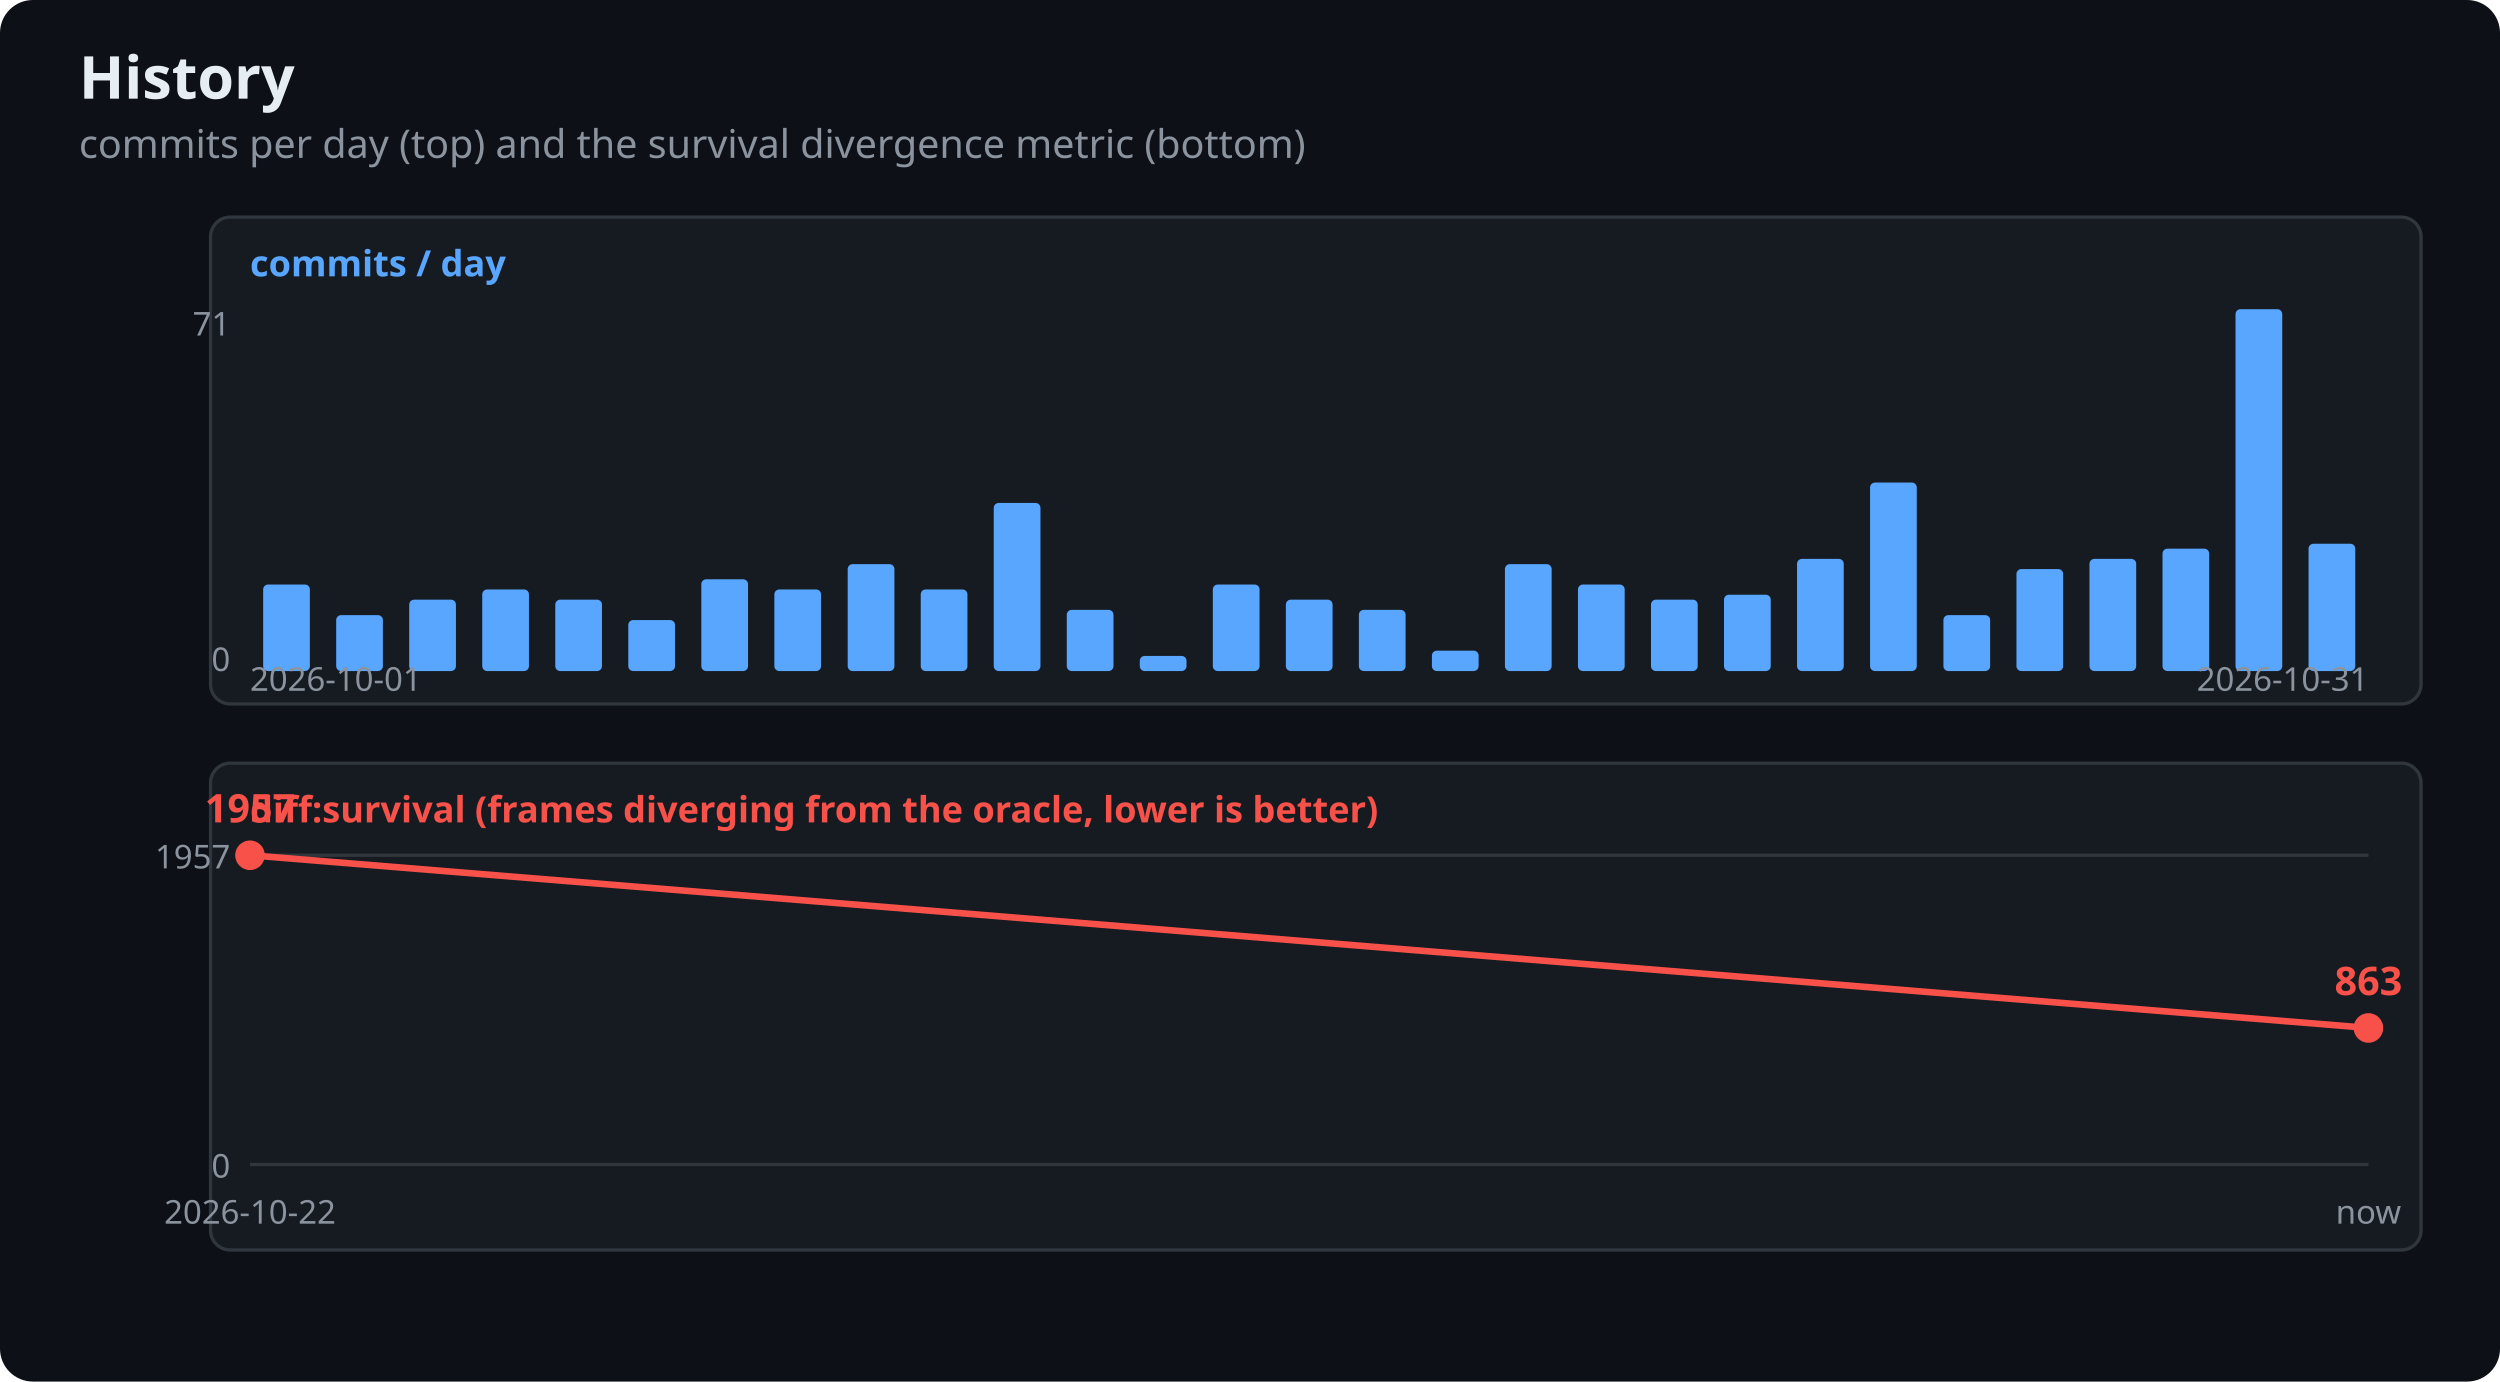
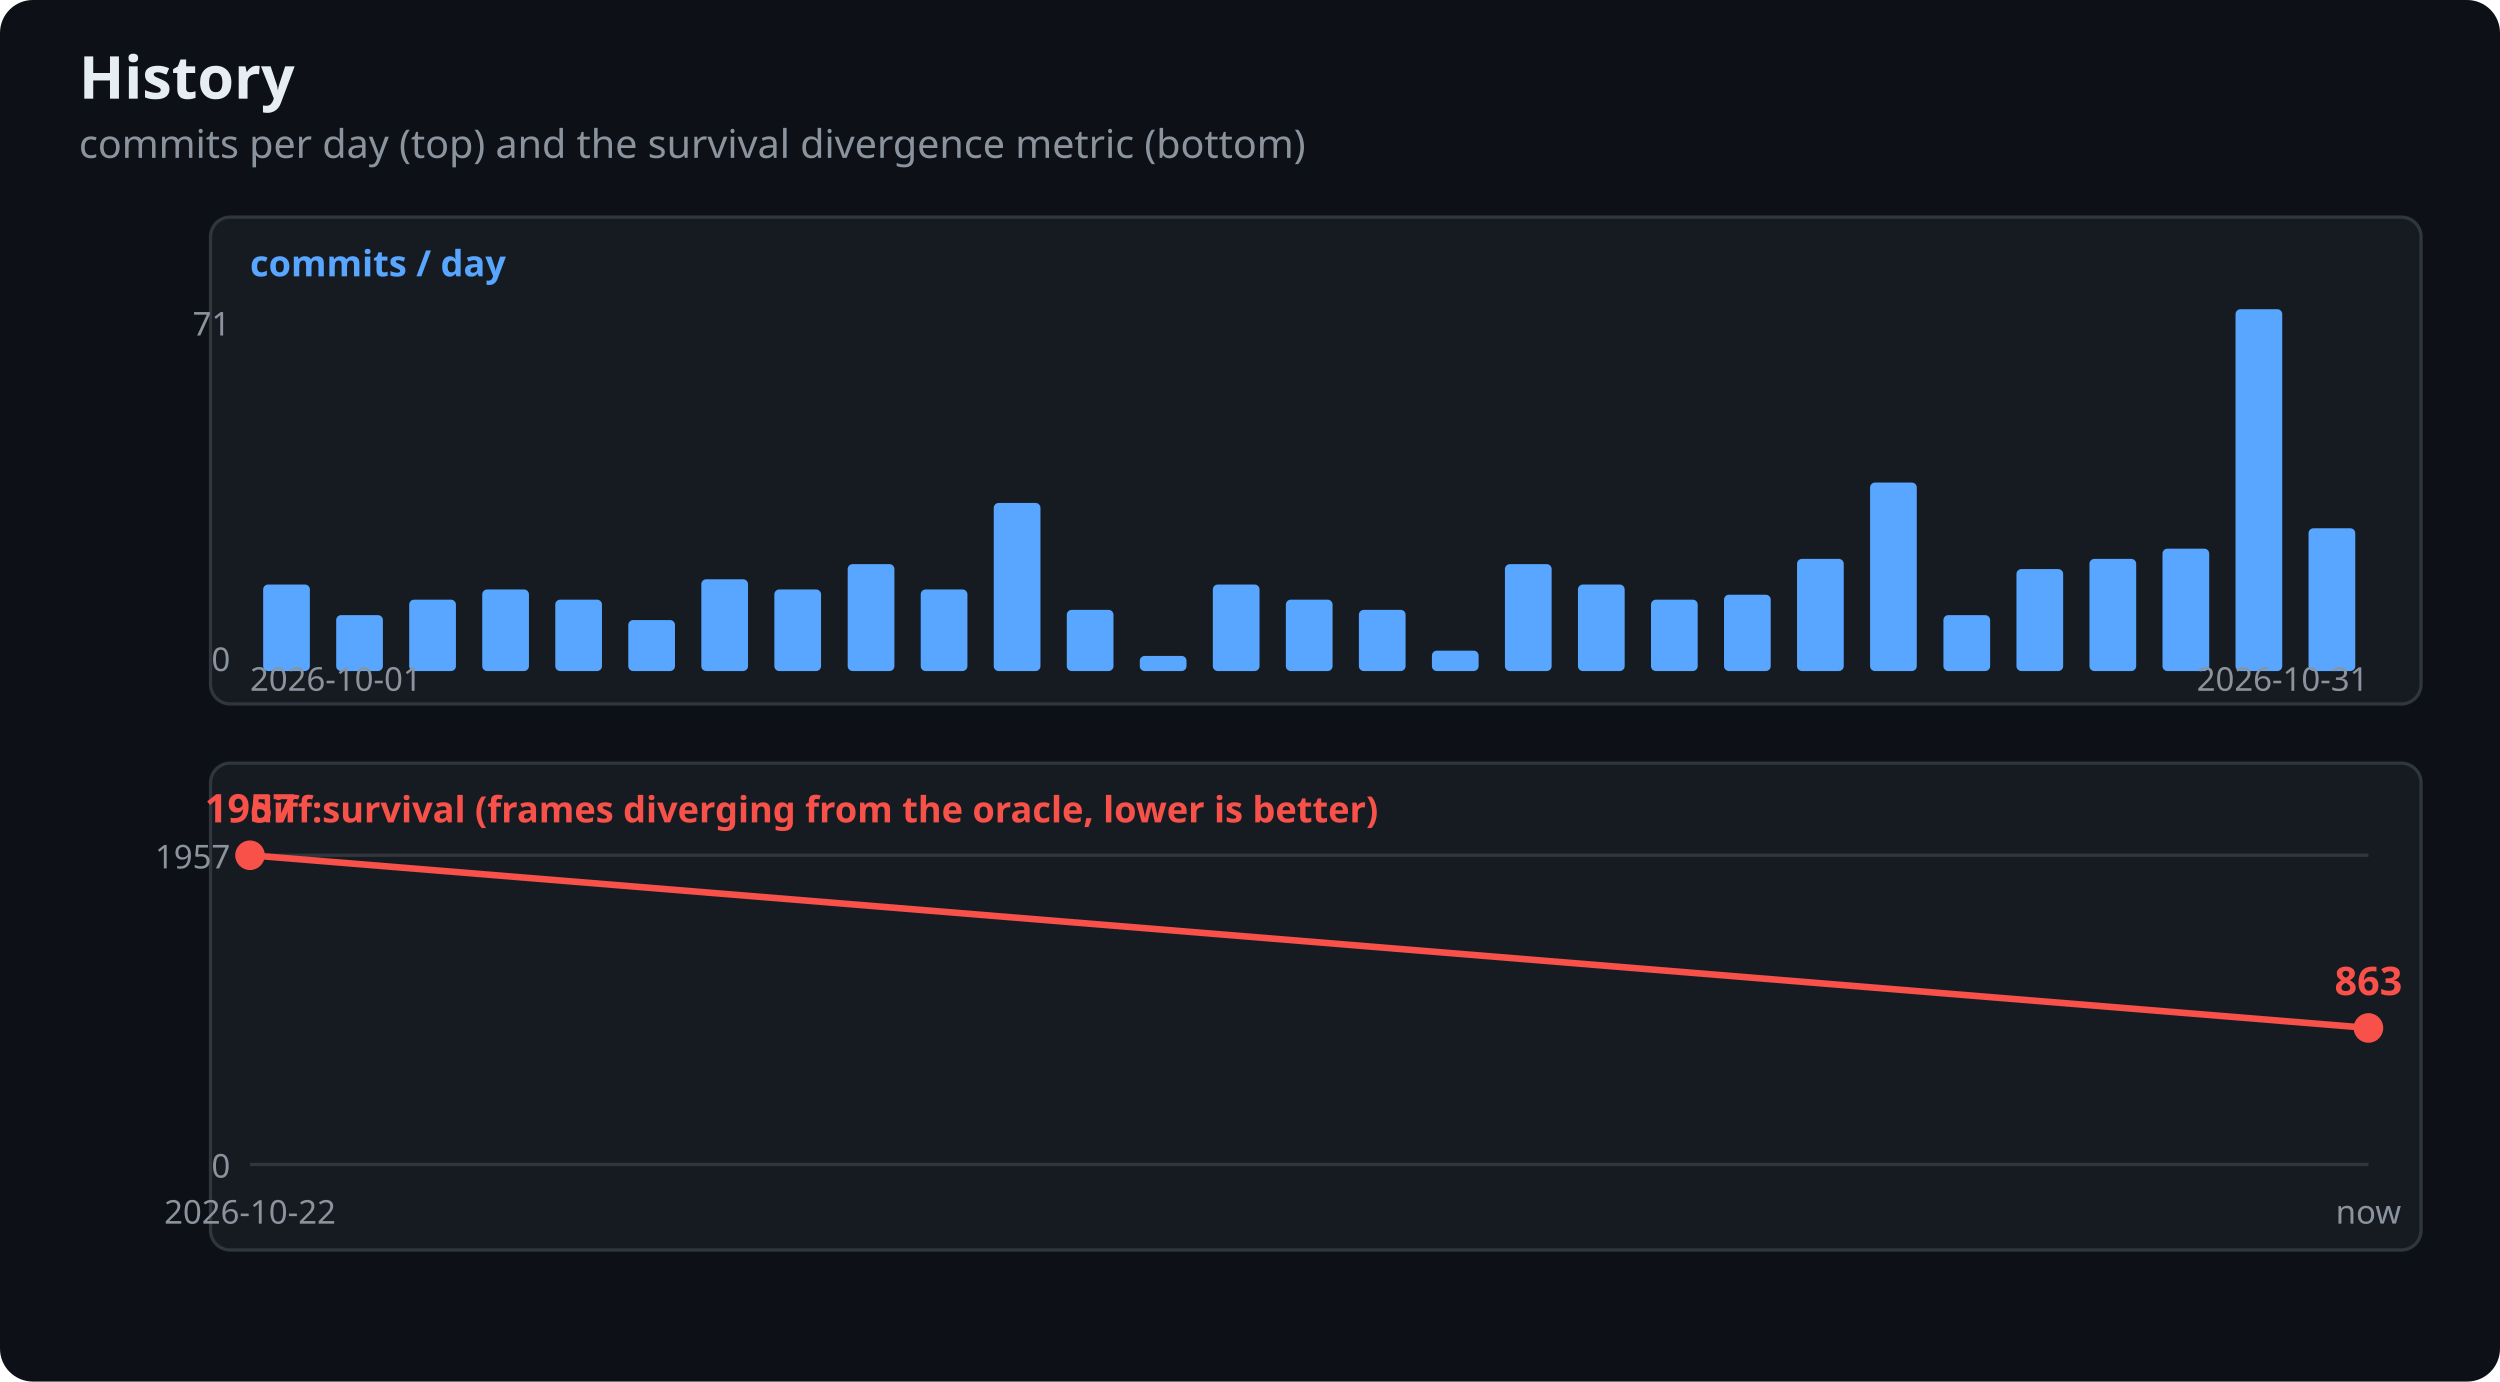
<svg xmlns="http://www.w3.org/2000/svg" width="760" height="420" viewBox="0 0 760 420" font-family="Segoe UI,Ubuntu,sans-serif">
  <rect width="760" height="420" rx="10" fill="#0d1117" />
  <text x="24" y="30" fill="#e6edf3" font-size="18" font-weight="600">History</text>
  <text x="24" y="48" fill="#8b949e" font-size="12">commits per day (top) and the survival divergence metric (bottom)</text>
  <rect x="64" y="66" width="672" height="148" fill="#161b22" stroke="#30363d" rx="6" />
  <text x="76" y="84" fill="#58a6ff" font-size="11" font-weight="600">commits / day</text>
  <rect x="80.0" y="177.7" width="14.2" height="26.3" fill="#58a6ff" rx="1.5" />
  <rect x="102.2" y="187.0" width="14.2" height="17.0" fill="#58a6ff" rx="1.5" />
  <rect x="124.4" y="182.3" width="14.2" height="21.7" fill="#58a6ff" rx="1.5" />
  <rect x="146.6" y="179.2" width="14.2" height="24.8" fill="#58a6ff" rx="1.5" />
  <rect x="168.8" y="182.3" width="14.2" height="21.7" fill="#58a6ff" rx="1.5" />
  <rect x="191.0" y="188.5" width="14.2" height="15.5" fill="#58a6ff" rx="1.5" />
  <rect x="213.2" y="176.1" width="14.2" height="27.9" fill="#58a6ff" rx="1.5" />
  <rect x="235.4" y="179.2" width="14.2" height="24.8" fill="#58a6ff" rx="1.5" />
  <rect x="257.7" y="171.5" width="14.2" height="32.5" fill="#58a6ff" rx="1.5" />
  <rect x="279.9" y="179.2" width="14.2" height="24.8" fill="#58a6ff" rx="1.5" />
  <rect x="302.1" y="152.9" width="14.2" height="51.1" fill="#58a6ff" rx="1.5" />
  <rect x="324.3" y="185.4" width="14.2" height="18.6" fill="#58a6ff" rx="1.5" />
  <rect x="346.5" y="199.4" width="14.2" height="4.6" fill="#58a6ff" rx="1.5" />
  <rect x="368.7" y="177.7" width="14.2" height="26.3" fill="#58a6ff" rx="1.5" />
  <rect x="390.9" y="182.3" width="14.2" height="21.7" fill="#58a6ff" rx="1.5" />
  <rect x="413.1" y="185.4" width="14.2" height="18.6" fill="#58a6ff" rx="1.5" />
  <rect x="435.3" y="197.8" width="14.2" height="6.2" fill="#58a6ff" rx="1.5" />
  <rect x="457.5" y="171.5" width="14.2" height="32.5" fill="#58a6ff" rx="1.5" />
  <rect x="479.7" y="177.7" width="14.2" height="26.3" fill="#58a6ff" rx="1.5" />
  <rect x="501.9" y="182.3" width="14.2" height="21.7" fill="#58a6ff" rx="1.5" />
  <rect x="524.1" y="180.8" width="14.2" height="23.2" fill="#58a6ff" rx="1.5" />
  <rect x="546.3" y="169.9" width="14.2" height="34.1" fill="#58a6ff" rx="1.5" />
  <rect x="568.5" y="146.7" width="14.2" height="57.3" fill="#58a6ff" rx="1.5" />
  <rect x="590.8" y="187.0" width="14.2" height="17.0" fill="#58a6ff" rx="1.5" />
  <rect x="613.0" y="173.0" width="14.2" height="31.0" fill="#58a6ff" rx="1.5" />
  <rect x="635.2" y="169.9" width="14.2" height="34.1" fill="#58a6ff" rx="1.5" />
  <rect x="657.4" y="166.8" width="14.2" height="37.2" fill="#58a6ff" rx="1.5" />
  <rect x="679.6" y="94.0" width="14.2" height="110.0" fill="#58a6ff" rx="1.5" />
-   <rect x="701.8" y="165.3" width="14.2" height="38.7" fill="#58a6ff" rx="1.5" />
+   <rect x="701.8" y="160.6" width="14.2" height="43.4" fill="#58a6ff" rx="1.5" />
  <text x="70" y="102" fill="#8b949e" font-size="10" text-anchor="end">71</text>
  <text x="70" y="204" fill="#8b949e" font-size="10" text-anchor="end">0</text>
  <text x="76" y="210" fill="#8b949e" font-size="10">2026-10-01</text>
  <text x="720" y="210" fill="#8b949e" font-size="10" text-anchor="end">2026-10-31</text>
  <rect x="64" y="232" width="672" height="148" fill="#161b22" stroke="#30363d" rx="6" />
  <text x="76" y="250" fill="#f85149" font-size="11" font-weight="600">diff:survival (frames diverging from the oracle, lower is better)</text>
  <line x1="76" y1="354.0" x2="720" y2="354.0" stroke="#30363d" stroke-width="1" />
  <text x="70" y="358.0" fill="#8b949e" font-size="10" text-anchor="end">0</text>
  <line x1="76" y1="260.0" x2="720" y2="260.0" stroke="#30363d" stroke-width="1" />
  <text x="70" y="264.0" fill="#8b949e" font-size="10" text-anchor="end">1957</text>
  <circle cx="76.0" cy="260.0" r="4.5" fill="#f85149" />
  <text x="76.0" y="250.0" fill="#f85149" font-size="12" font-weight="600" text-anchor="middle">1957</text>
  <text x="76.0" y="372" fill="#8b949e" font-size="10" text-anchor="middle">2026-10-22</text>
  <circle cx="720.0" cy="312.5" r="4.5" fill="#f85149" />
  <text x="720.0" y="302.5" fill="#f85149" font-size="12" font-weight="600" text-anchor="middle">863</text>
  <text x="720.0" y="372" fill="#8b949e" font-size="10" text-anchor="middle">now</text>
  <polyline points="76.0,260.0 720.0,312.5" fill="none" stroke="#f85149" stroke-width="2" />
</svg>
